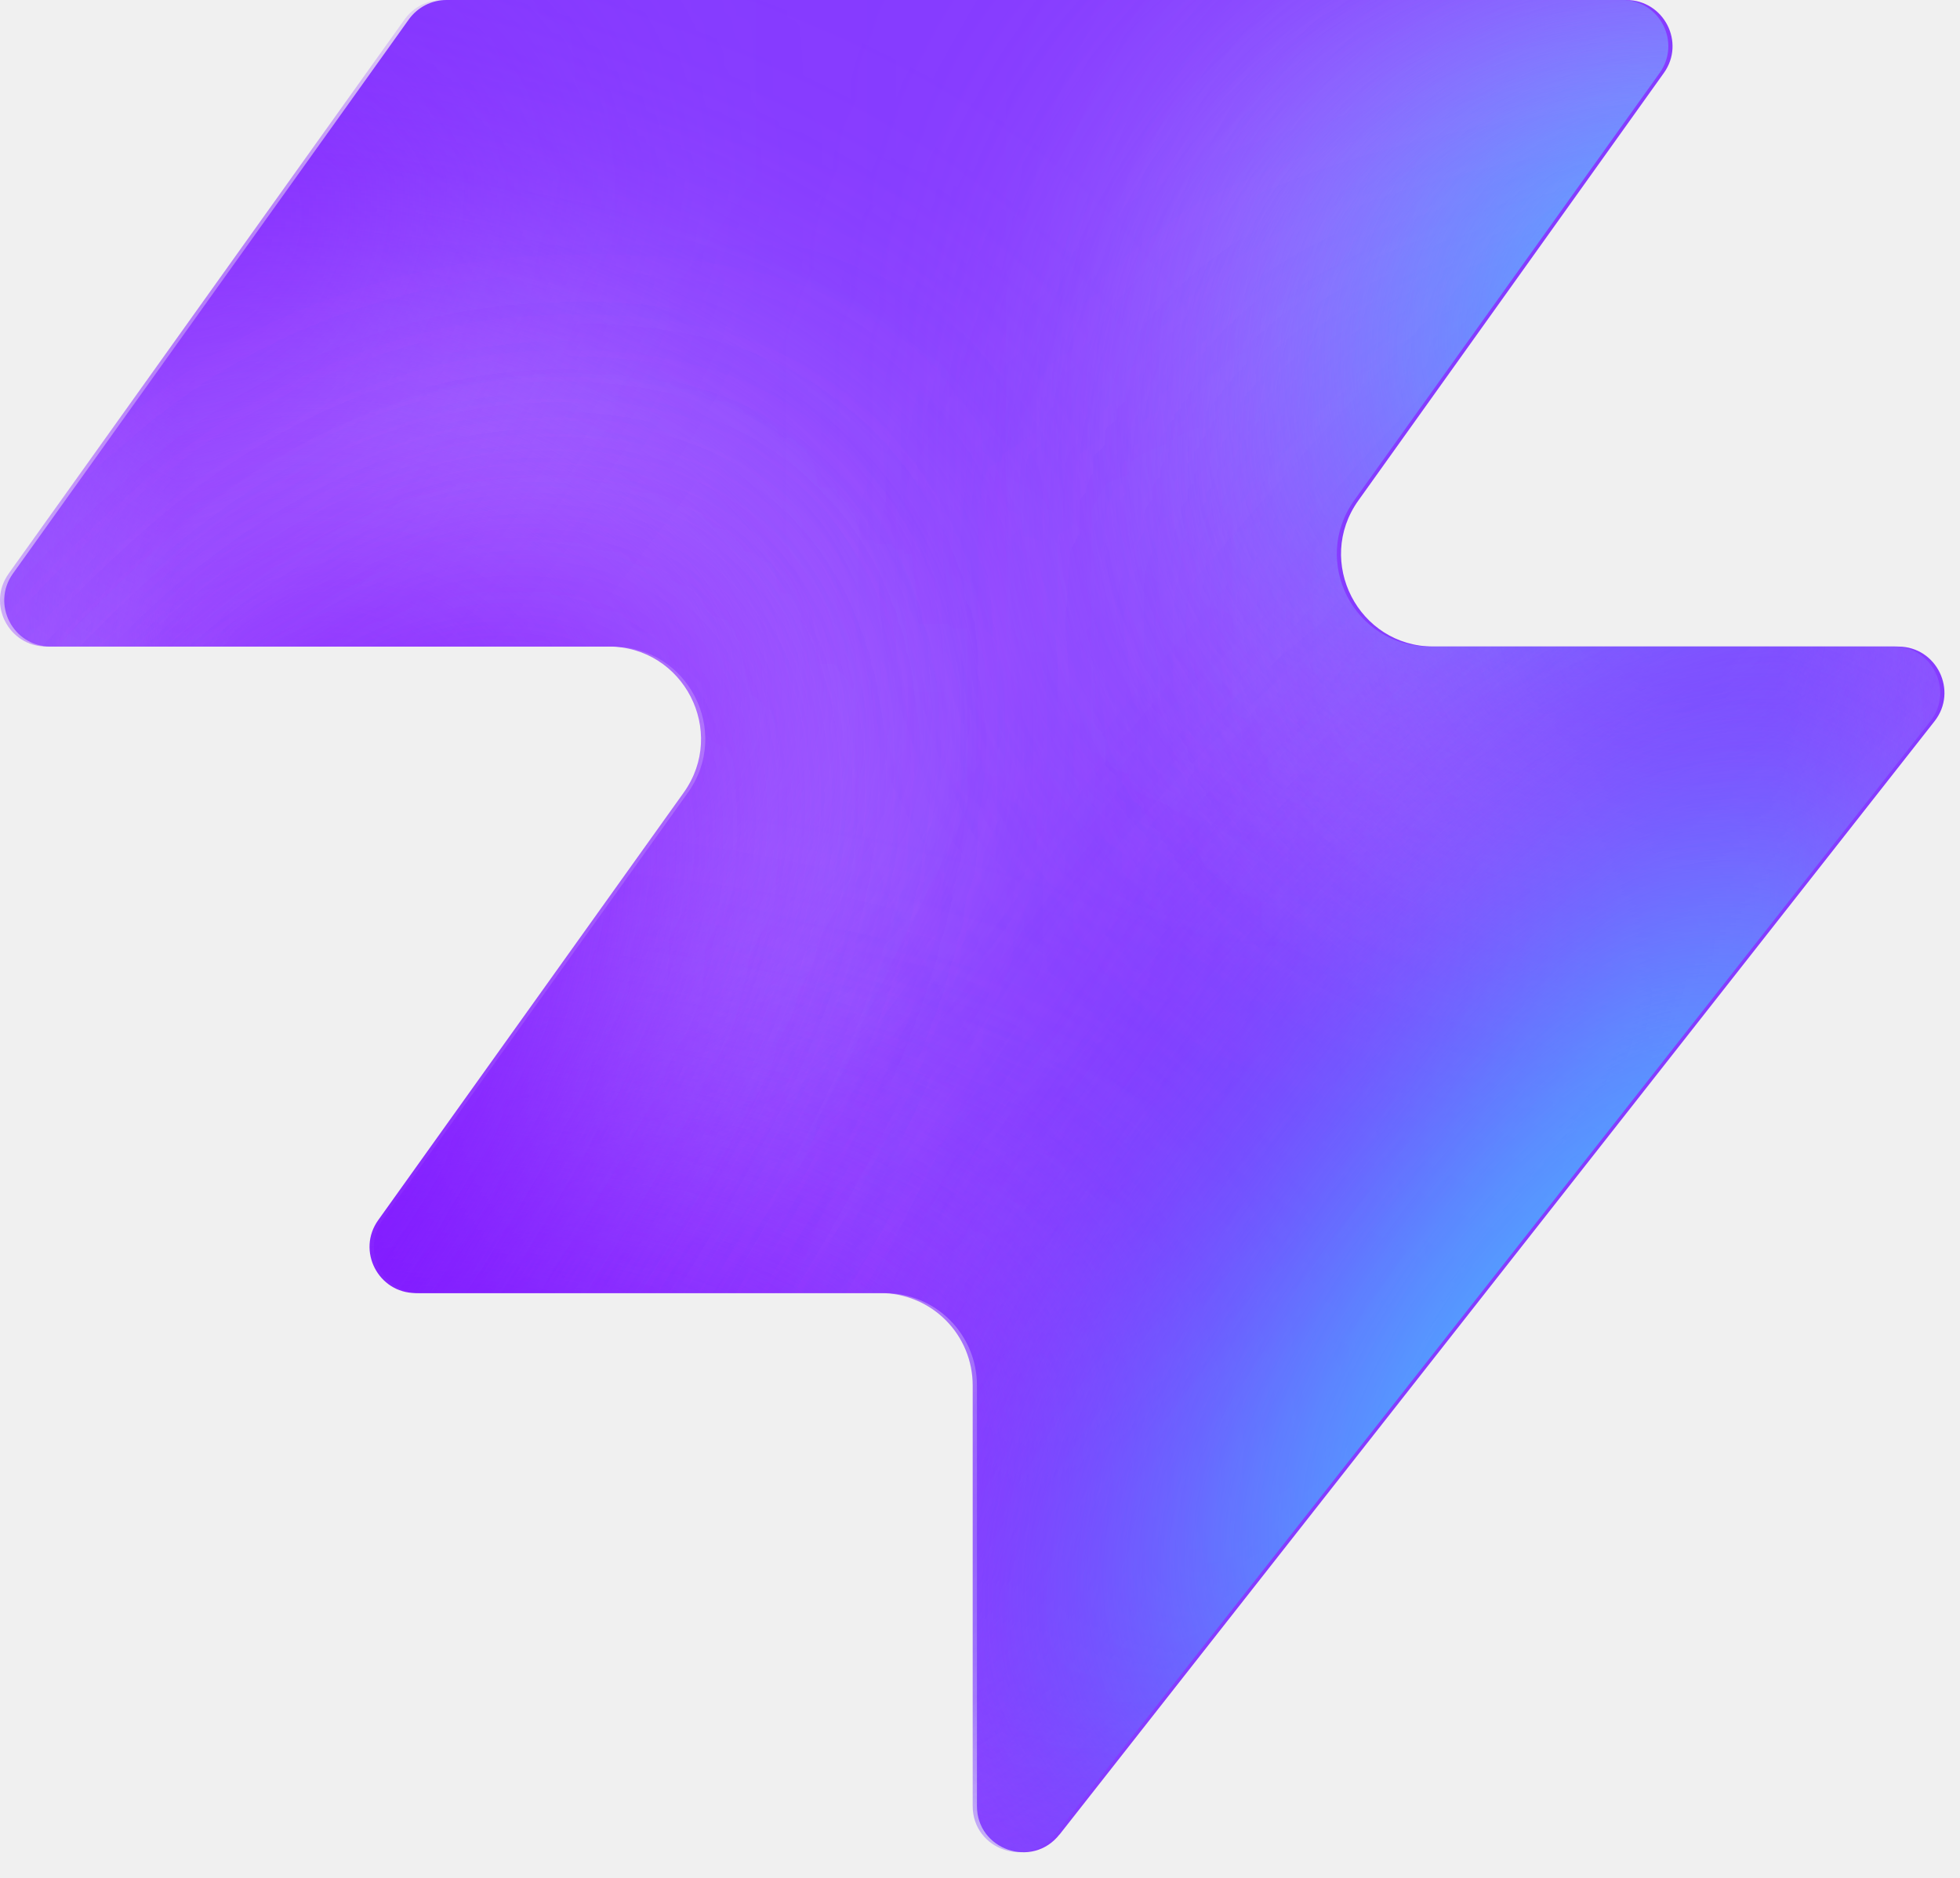
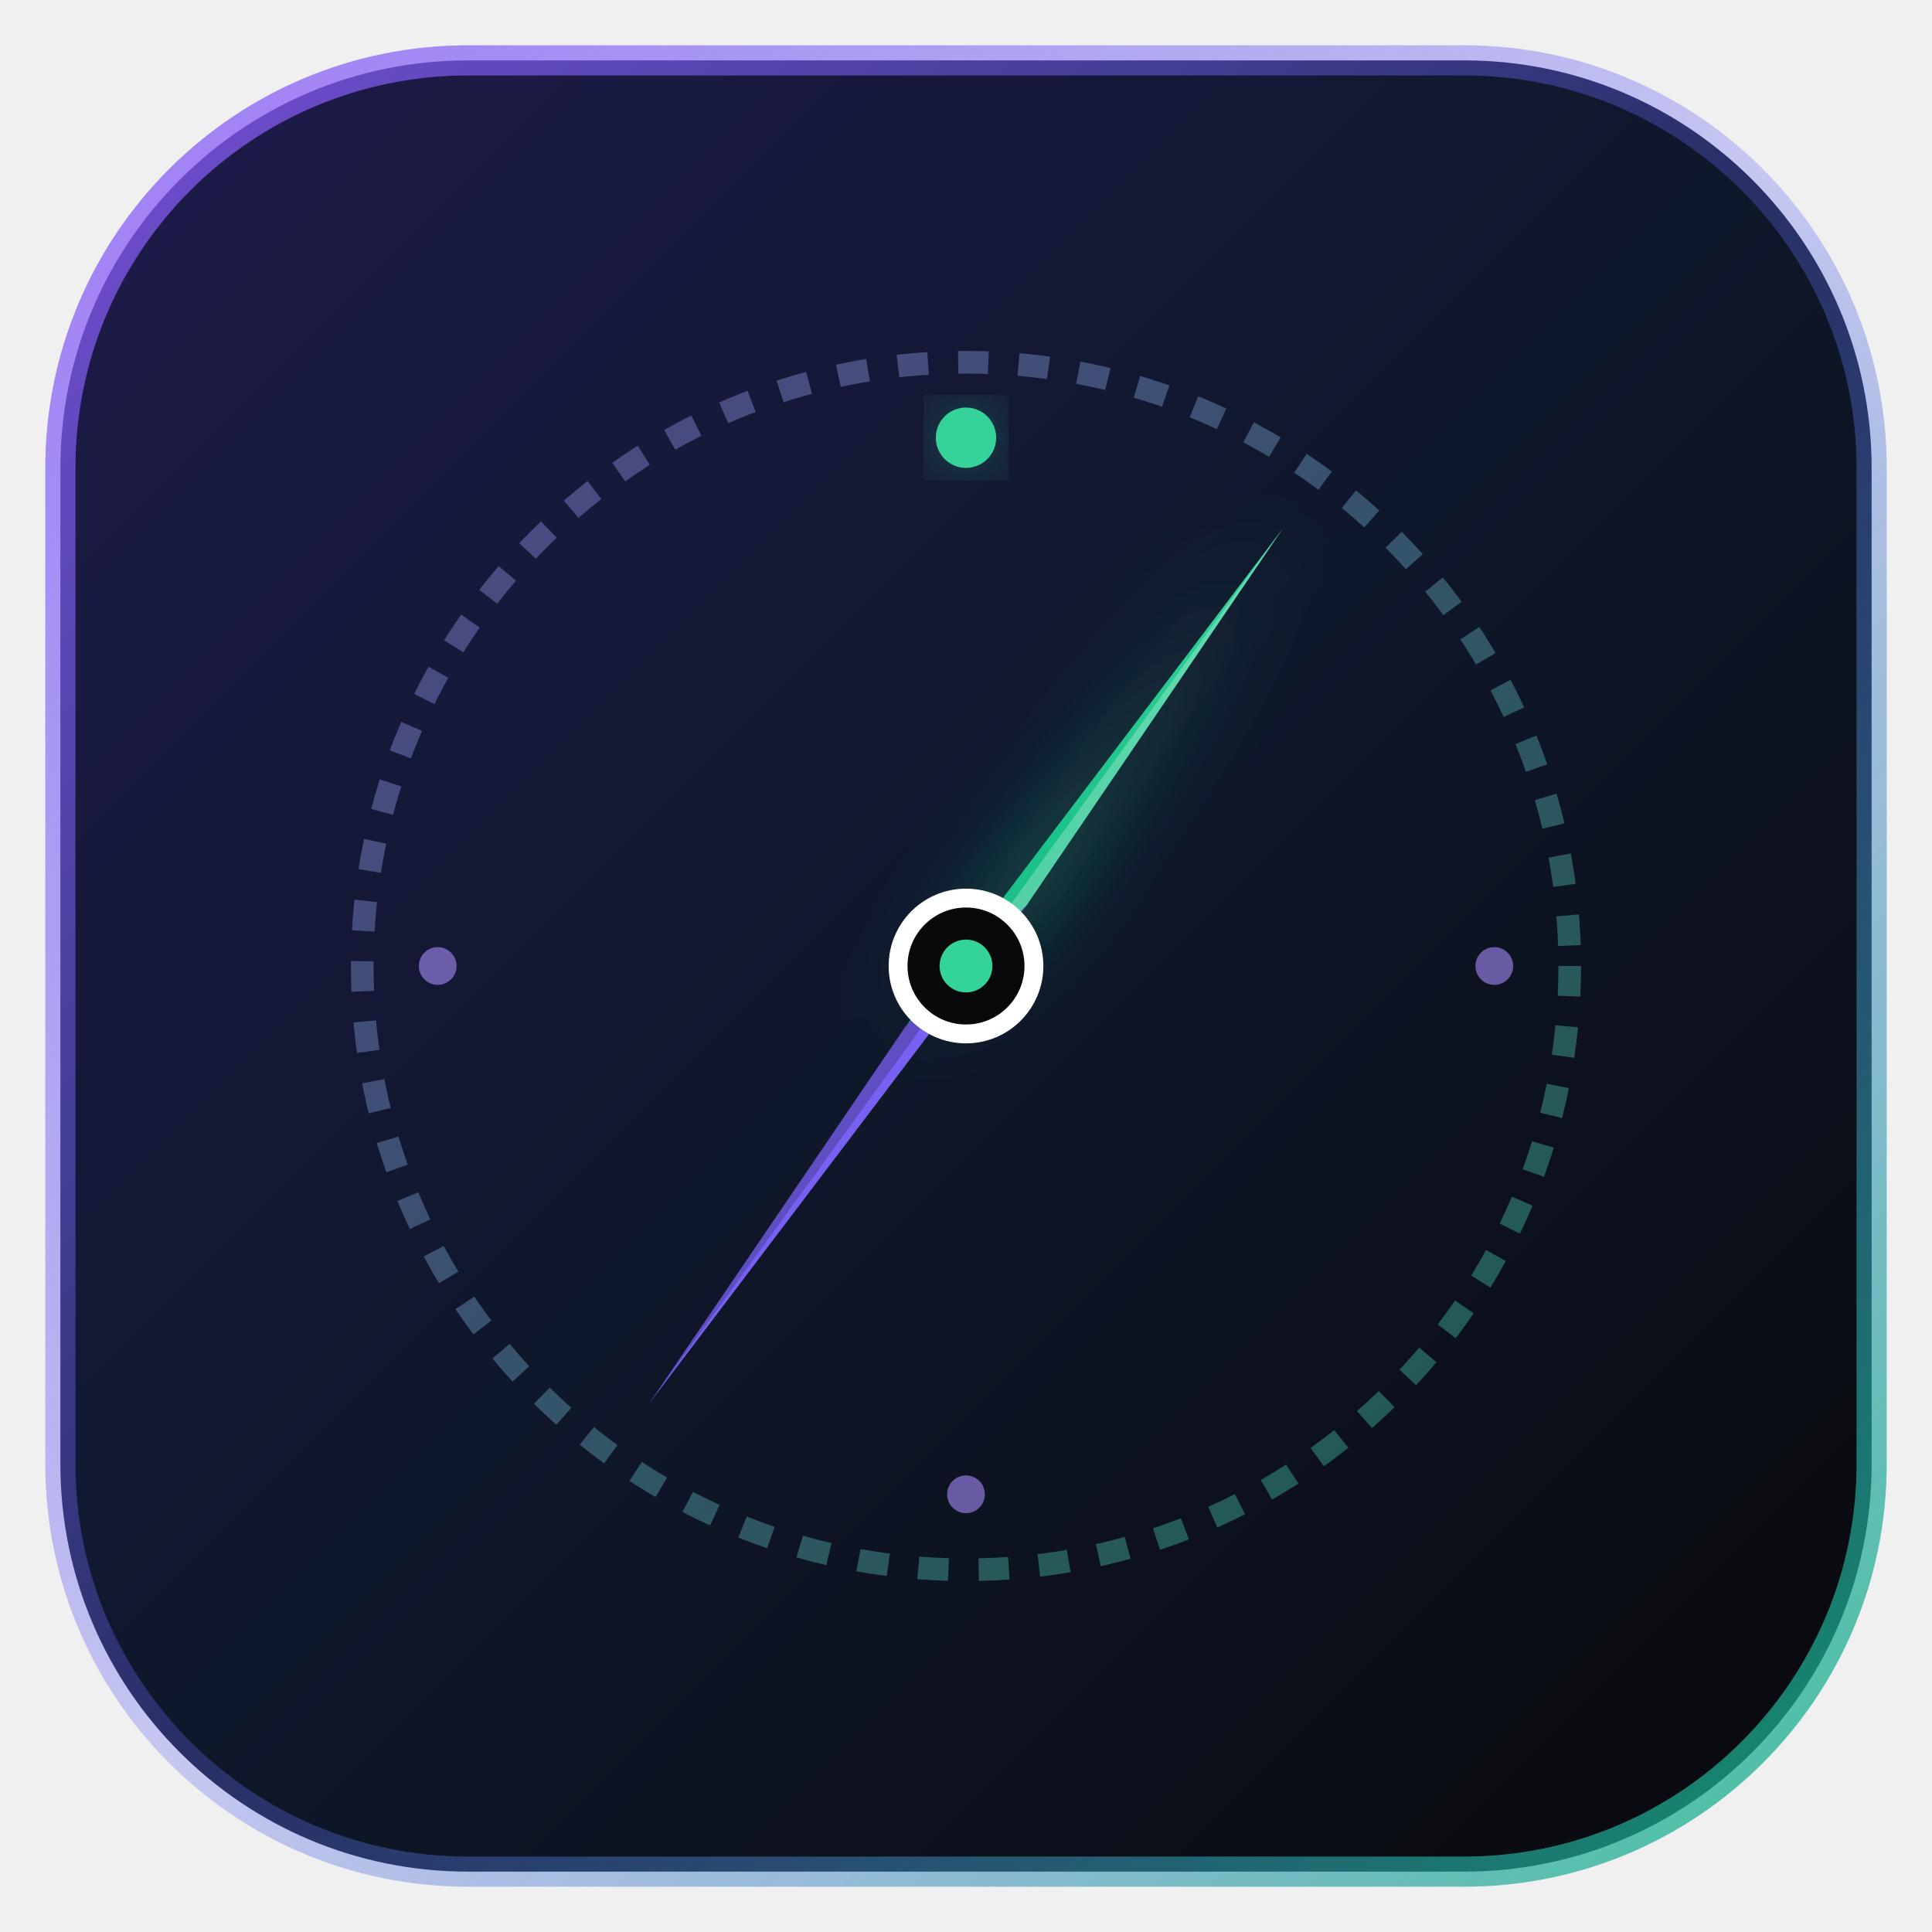
- <svg xmlns="http://www.w3.org/2000/svg" width="48" height="46" fill="none" viewBox="0 0 48 46">
-   <path fill="#863bff" d="M25.946 44.938c-.664.845-2.021.375-2.021-.698V33.937a2.26 2.26 0 0 0-2.262-2.262H10.287c-.92 0-1.456-1.04-.92-1.788l7.48-10.471c1.07-1.497 0-3.578-1.842-3.578H1.237c-.92 0-1.456-1.04-.92-1.788L10.013.474c.214-.297.556-.474.92-.474h28.894c.92 0 1.456 1.04.92 1.788l-7.48 10.471c-1.07 1.498 0 3.579 1.842 3.579h11.377c.943 0 1.473 1.088.89 1.83L25.947 44.94z" style="fill:#863bff;fill:color(display-p3 .525 .23 1);fill-opacity:1" />
-   <mask id="a" width="48" height="46" x="0" y="0" maskUnits="userSpaceOnUse" style="mask-type:alpha">
-     <path fill="#000" d="M25.842 44.938c-.664.844-2.021.375-2.021-.698V33.937a2.26 2.26 0 0 0-2.262-2.262H10.183c-.92 0-1.456-1.04-.92-1.788l7.48-10.471c1.07-1.498 0-3.579-1.842-3.579H1.133c-.92 0-1.456-1.04-.92-1.787L9.91.473c.214-.297.556-.474.92-.474h28.894c.92 0 1.456 1.04.92 1.788l-7.48 10.471c-1.07 1.498 0 3.578 1.842 3.578h11.377c.943 0 1.473 1.088.89 1.832L25.843 44.94z" style="fill:#000;fill-opacity:1" />
-   </mask>
-   <g mask="url(#a)">
-     <g filter="url(#b)">
-       <ellipse cx="5.508" cy="14.704" fill="#ede6ff" rx="5.508" ry="14.704" style="fill:#ede6ff;fill:color(display-p3 .927 .903 1);fill-opacity:1" transform="matrix(.00324 1 1 -.00324 -4.47 31.516)" />
-     </g>
-     <g filter="url(#c)">
-       <ellipse cx="10.399" cy="29.851" fill="#ede6ff" rx="10.399" ry="29.851" style="fill:#ede6ff;fill:color(display-p3 .927 .903 1);fill-opacity:1" transform="matrix(.00324 1 1 -.00324 -39.328 7.883)" />
-     </g>
-     <g filter="url(#d)">
-       <ellipse cx="5.508" cy="30.487" fill="#7e14ff" rx="5.508" ry="30.487" style="fill:#7e14ff;fill:color(display-p3 .492 .077 1);fill-opacity:1" transform="rotate(89.814 -25.913 -14.639)scale(1 -1)" />
-     </g>
-     <g filter="url(#e)">
-       <ellipse cx="5.508" cy="30.599" fill="#7e14ff" rx="5.508" ry="30.599" style="fill:#7e14ff;fill:color(display-p3 .492 .077 1);fill-opacity:1" transform="rotate(89.814 -32.644 -3.334)scale(1 -1)" />
-     </g>
-     <g filter="url(#f)">
-       <ellipse cx="5.508" cy="30.599" fill="#7e14ff" rx="5.508" ry="30.599" style="fill:#7e14ff;fill:color(display-p3 .492 .077 1);fill-opacity:1" transform="matrix(.00324 1 1 -.00324 -34.34 30.47)" />
-     </g>
-     <g filter="url(#g)">
-       <ellipse cx="14.072" cy="22.078" fill="#ede6ff" rx="14.072" ry="22.078" style="fill:#ede6ff;fill:color(display-p3 .927 .903 1);fill-opacity:1" transform="rotate(93.35 24.506 48.493)scale(-1 1)" />
-     </g>
-     <g filter="url(#h)">
-       <ellipse cx="3.47" cy="21.501" fill="#7e14ff" rx="3.47" ry="21.501" style="fill:#7e14ff;fill:color(display-p3 .492 .077 1);fill-opacity:1" transform="rotate(89.009 28.708 47.59)scale(-1 1)" />
-     </g>
-     <g filter="url(#i)">
-       <ellipse cx="3.47" cy="21.501" fill="#7e14ff" rx="3.47" ry="21.501" style="fill:#7e14ff;fill:color(display-p3 .492 .077 1);fill-opacity:1" transform="rotate(89.009 28.708 47.59)scale(-1 1)" />
-     </g>
-     <g filter="url(#j)">
-       <ellipse cx=".387" cy="8.972" fill="#7e14ff" rx="4.407" ry="29.108" style="fill:#7e14ff;fill:color(display-p3 .492 .077 1);fill-opacity:1" transform="rotate(39.51 .387 8.972)" />
-     </g>
-     <g filter="url(#k)">
-       <ellipse cx="47.523" cy="-6.092" fill="#7e14ff" rx="4.407" ry="29.108" style="fill:#7e14ff;fill:color(display-p3 .492 .077 1);fill-opacity:1" transform="rotate(37.892 47.523 -6.092)" />
-     </g>
-     <g filter="url(#l)">
-       <ellipse cx="41.412" cy="6.333" fill="#47bfff" rx="5.971" ry="9.665" style="fill:#47bfff;fill:color(display-p3 .28 .748 1);fill-opacity:1" transform="rotate(37.892 41.412 6.333)" />
-     </g>
-     <g filter="url(#m)">
-       <ellipse cx="-1.879" cy="38.332" fill="#7e14ff" rx="4.407" ry="29.108" style="fill:#7e14ff;fill:color(display-p3 .492 .077 1);fill-opacity:1" transform="rotate(37.892 -1.88 38.332)" />
-     </g>
-     <g filter="url(#n)">
-       <ellipse cx="-1.879" cy="38.332" fill="#7e14ff" rx="4.407" ry="29.108" style="fill:#7e14ff;fill:color(display-p3 .492 .077 1);fill-opacity:1" transform="rotate(37.892 -1.88 38.332)" />
-     </g>
-     <g filter="url(#o)">
-       <ellipse cx="35.651" cy="29.907" fill="#7e14ff" rx="4.407" ry="29.108" style="fill:#7e14ff;fill:color(display-p3 .492 .077 1);fill-opacity:1" transform="rotate(37.892 35.651 29.907)" />
-     </g>
-     <g filter="url(#p)">
-       <ellipse cx="38.418" cy="32.4" fill="#47bfff" rx="5.971" ry="15.297" style="fill:#47bfff;fill:color(display-p3 .28 .748 1);fill-opacity:1" transform="rotate(37.892 38.418 32.4)" />
-     </g>
-   </g>
+ <svg xmlns="http://www.w3.org/2000/svg" viewBox="0 0 512 512" width="100%" height="100%">
  <defs>
-     <filter id="b" width="60.045" height="41.654" x="-19.77" y="16.149" color-interpolation-filters="sRGB" filterUnits="userSpaceOnUse">
-       <feFlood flood-opacity="0" result="BackgroundImageFix" />
-       <feBlend in="SourceGraphic" in2="BackgroundImageFix" result="shape" />
-       <feGaussianBlur result="effect1_foregroundBlur_2002_17158" stdDeviation="7.659" />
-     </filter>
-     <filter id="c" width="90.34" height="51.437" x="-54.613" y="-7.533" color-interpolation-filters="sRGB" filterUnits="userSpaceOnUse">
-       <feFlood flood-opacity="0" result="BackgroundImageFix" />
-       <feBlend in="SourceGraphic" in2="BackgroundImageFix" result="shape" />
-       <feGaussianBlur result="effect1_foregroundBlur_2002_17158" stdDeviation="7.659" />
-     </filter>
-     <filter id="d" width="79.355" height="29.4" x="-49.64" y="2.03" color-interpolation-filters="sRGB" filterUnits="userSpaceOnUse">
-       <feFlood flood-opacity="0" result="BackgroundImageFix" />
-       <feBlend in="SourceGraphic" in2="BackgroundImageFix" result="shape" />
-       <feGaussianBlur result="effect1_foregroundBlur_2002_17158" stdDeviation="4.596" />
-     </filter>
-     <filter id="e" width="79.579" height="29.4" x="-45.045" y="20.029" color-interpolation-filters="sRGB" filterUnits="userSpaceOnUse">
-       <feFlood flood-opacity="0" result="BackgroundImageFix" />
-       <feBlend in="SourceGraphic" in2="BackgroundImageFix" result="shape" />
-       <feGaussianBlur result="effect1_foregroundBlur_2002_17158" stdDeviation="4.596" />
-     </filter>
-     <filter id="f" width="79.579" height="29.4" x="-43.513" y="21.178" color-interpolation-filters="sRGB" filterUnits="userSpaceOnUse">
-       <feFlood flood-opacity="0" result="BackgroundImageFix" />
-       <feBlend in="SourceGraphic" in2="BackgroundImageFix" result="shape" />
-       <feGaussianBlur result="effect1_foregroundBlur_2002_17158" stdDeviation="4.596" />
-     </filter>
-     <filter id="g" width="74.749" height="58.852" x="15.756" y="-17.901" color-interpolation-filters="sRGB" filterUnits="userSpaceOnUse">
-       <feFlood flood-opacity="0" result="BackgroundImageFix" />
-       <feBlend in="SourceGraphic" in2="BackgroundImageFix" result="shape" />
-       <feGaussianBlur result="effect1_foregroundBlur_2002_17158" stdDeviation="7.659" />
-     </filter>
-     <filter id="h" width="61.377" height="25.362" x="23.548" y="2.284" color-interpolation-filters="sRGB" filterUnits="userSpaceOnUse">
-       <feFlood flood-opacity="0" result="BackgroundImageFix" />
-       <feBlend in="SourceGraphic" in2="BackgroundImageFix" result="shape" />
-       <feGaussianBlur result="effect1_foregroundBlur_2002_17158" stdDeviation="4.596" />
-     </filter>
-     <filter id="i" width="61.377" height="25.362" x="23.548" y="2.284" color-interpolation-filters="sRGB" filterUnits="userSpaceOnUse">
-       <feFlood flood-opacity="0" result="BackgroundImageFix" />
-       <feBlend in="SourceGraphic" in2="BackgroundImageFix" result="shape" />
-       <feGaussianBlur result="effect1_foregroundBlur_2002_17158" stdDeviation="4.596" />
-     </filter>
-     <filter id="j" width="56.045" height="63.649" x="-27.636" y="-22.853" color-interpolation-filters="sRGB" filterUnits="userSpaceOnUse">
-       <feFlood flood-opacity="0" result="BackgroundImageFix" />
-       <feBlend in="SourceGraphic" in2="BackgroundImageFix" result="shape" />
-       <feGaussianBlur result="effect1_foregroundBlur_2002_17158" stdDeviation="4.596" />
-     </filter>
-     <filter id="k" width="54.814" height="64.646" x="20.116" y="-38.415" color-interpolation-filters="sRGB" filterUnits="userSpaceOnUse">
-       <feFlood flood-opacity="0" result="BackgroundImageFix" />
-       <feBlend in="SourceGraphic" in2="BackgroundImageFix" result="shape" />
-       <feGaussianBlur result="effect1_foregroundBlur_2002_17158" stdDeviation="4.596" />
-     </filter>
-     <filter id="l" width="33.541" height="35.313" x="24.641" y="-11.323" color-interpolation-filters="sRGB" filterUnits="userSpaceOnUse">
-       <feFlood flood-opacity="0" result="BackgroundImageFix" />
-       <feBlend in="SourceGraphic" in2="BackgroundImageFix" result="shape" />
-       <feGaussianBlur result="effect1_foregroundBlur_2002_17158" stdDeviation="4.596" />
-     </filter>
-     <filter id="m" width="54.814" height="64.646" x="-29.286" y="6.009" color-interpolation-filters="sRGB" filterUnits="userSpaceOnUse">
-       <feFlood flood-opacity="0" result="BackgroundImageFix" />
-       <feBlend in="SourceGraphic" in2="BackgroundImageFix" result="shape" />
-       <feGaussianBlur result="effect1_foregroundBlur_2002_17158" stdDeviation="4.596" />
-     </filter>
-     <filter id="n" width="54.814" height="64.646" x="-29.286" y="6.009" color-interpolation-filters="sRGB" filterUnits="userSpaceOnUse">
-       <feFlood flood-opacity="0" result="BackgroundImageFix" />
-       <feBlend in="SourceGraphic" in2="BackgroundImageFix" result="shape" />
-       <feGaussianBlur result="effect1_foregroundBlur_2002_17158" stdDeviation="4.596" />
-     </filter>
-     <filter id="o" width="54.814" height="64.646" x="8.244" y="-2.416" color-interpolation-filters="sRGB" filterUnits="userSpaceOnUse">
-       <feFlood flood-opacity="0" result="BackgroundImageFix" />
-       <feBlend in="SourceGraphic" in2="BackgroundImageFix" result="shape" />
-       <feGaussianBlur result="effect1_foregroundBlur_2002_17158" stdDeviation="4.596" />
-     </filter>
-     <filter id="p" width="39.409" height="43.623" x="18.713" y="10.588" color-interpolation-filters="sRGB" filterUnits="userSpaceOnUse">
-       <feFlood flood-opacity="0" result="BackgroundImageFix" />
-       <feBlend in="SourceGraphic" in2="BackgroundImageFix" result="shape" />
-       <feGaussianBlur result="effect1_foregroundBlur_2002_17158" stdDeviation="4.596" />
+     <linearGradient id="bgGrad" x1="0%" y1="0%" x2="100%" y2="100%">
+       <stop offset="0%" stop-color="#1e1b4b" />
+       <stop offset="50%" stop-color="#0f172a" />
+       <stop offset="100%" stop-color="#09090b" />
+     </linearGradient>
+     <linearGradient id="borderGrad" x1="0%" y1="0%" x2="100%" y2="100%">
+       <stop offset="0%" stop-color="#8b5cf6" stop-opacity="0.8" />
+       <stop offset="50%" stop-color="#6366f1" stop-opacity="0.3" />
+       <stop offset="100%" stop-color="#10b981" stop-opacity="0.8" />
+     </linearGradient>
+     <linearGradient id="needleNorth" x1="0%" y1="100%" x2="100%" y2="0%">
+       <stop offset="0%" stop-color="#10b981" />
+       <stop offset="100%" stop-color="#34d399" />
+     </linearGradient>
+     <linearGradient id="needleSouth" x1="0%" y1="0%" x2="100%" y2="100%">
+       <stop offset="0%" stop-color="#6366f1" />
+       <stop offset="100%" stop-color="#8b5cf6" />
+     </linearGradient>
+     <linearGradient id="ringGrad" x1="0%" y1="0%" x2="100%" y2="100%">
+       <stop offset="0%" stop-color="#a78bfa" stop-opacity="0.4" />
+       <stop offset="100%" stop-color="#34d399" stop-opacity="0.4" />
+     </linearGradient>
+     <filter id="glow" x="-20%" y="-20%" width="140%" height="140%">
+       <feGaussianBlur stdDeviation="12" result="blur" />
+       <feComposite in="SourceGraphic" in2="blur" operator="over" />
    </filter>
  </defs>
+   <rect x="16" y="16" width="480" height="480" rx="108" fill="url(#bgGrad)" stroke="url(#borderGrad)" stroke-width="8" />
+   <circle cx="256" cy="256" r="160" fill="none" stroke="url(#ringGrad)" stroke-width="6" stroke-dasharray="8 8" />
+   <circle cx="256" cy="116" r="8" fill="#34d399" filter="url(#glow)" />
+   <circle cx="396" cy="256" r="5" fill="#a78bfa" opacity="0.6" />
+   <circle cx="256" cy="396" r="5" fill="#a78bfa" opacity="0.6" />
+   <circle cx="116" cy="256" r="5" fill="#a78bfa" opacity="0.6" />
+   <polygon points="256,256 272,240 340,140 240,272" fill="url(#needleNorth)" filter="url(#glow)" />
+   <polygon points="256,256 240,272 172,372 272,240" fill="url(#needleSouth)" />
+   <polygon points="256,256 340,140 272,240" fill="#ffffff" opacity="0.25" />
+   <polygon points="256,256 172,372 240,272" fill="#000000" opacity="0.2" />
+   <circle cx="256" cy="256" r="18" fill="#09090b" stroke="#ffffff" stroke-width="5" />
+   <circle cx="256" cy="256" r="7" fill="#34d399" />
</svg>
